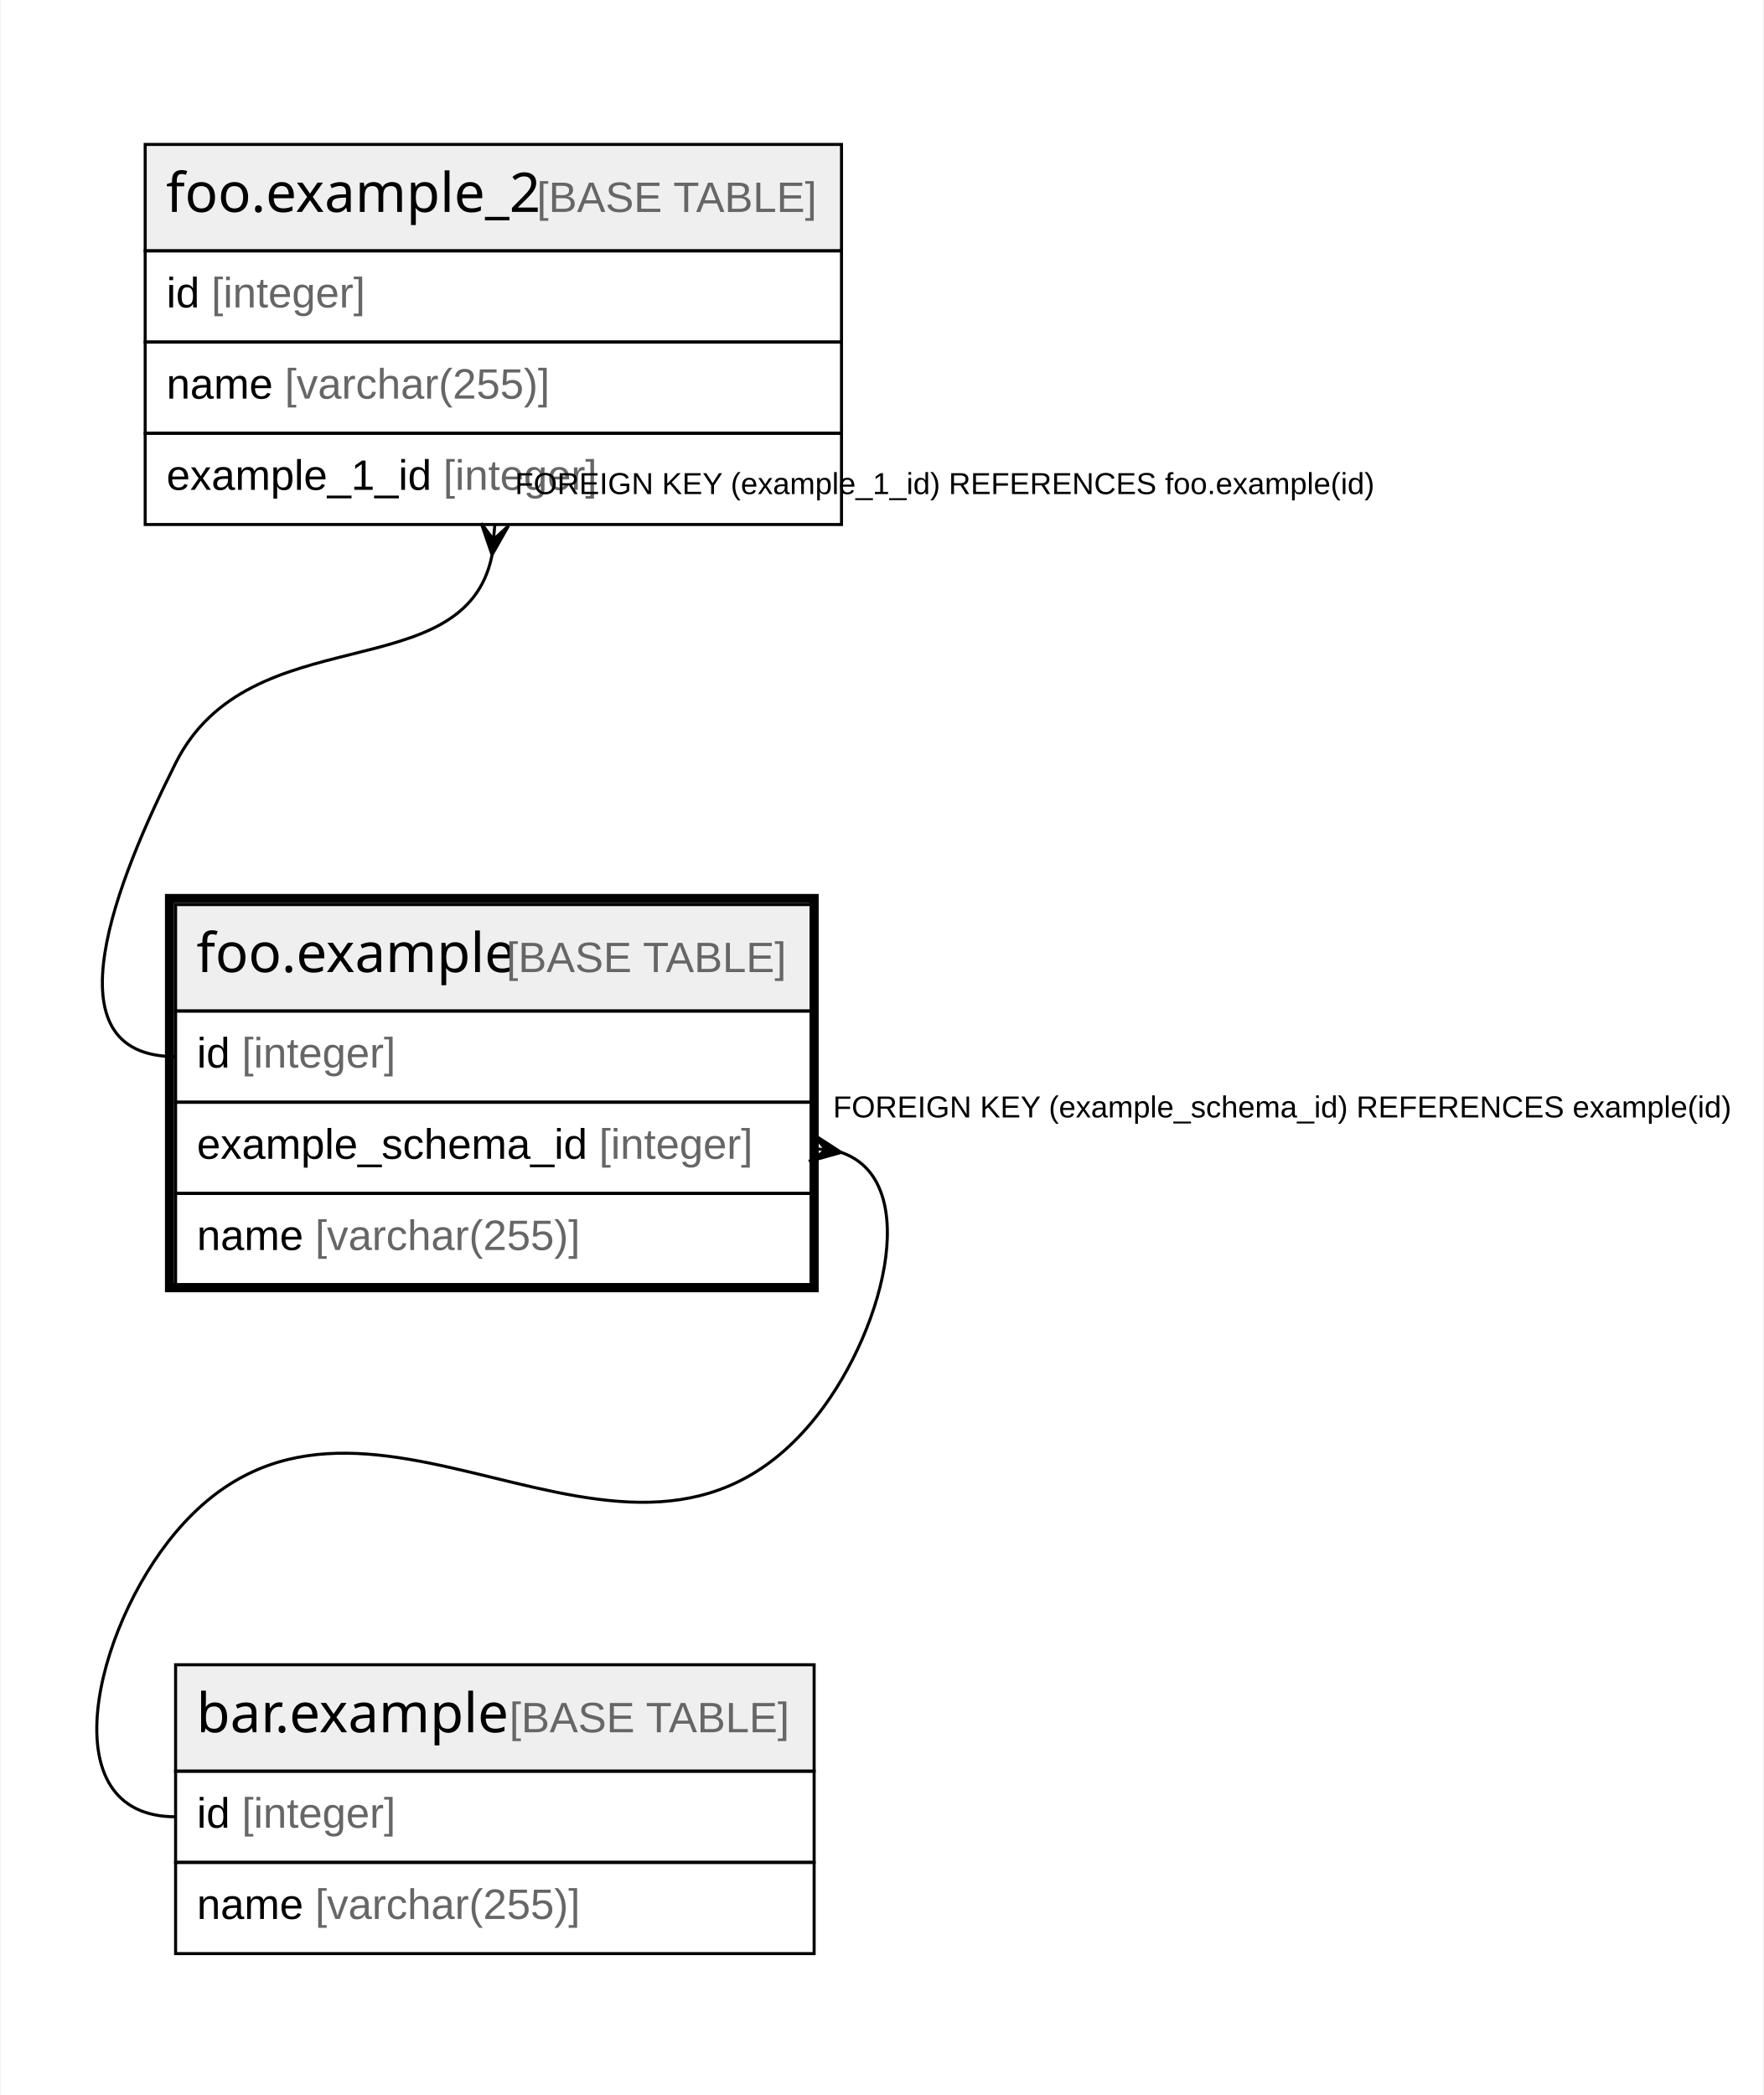
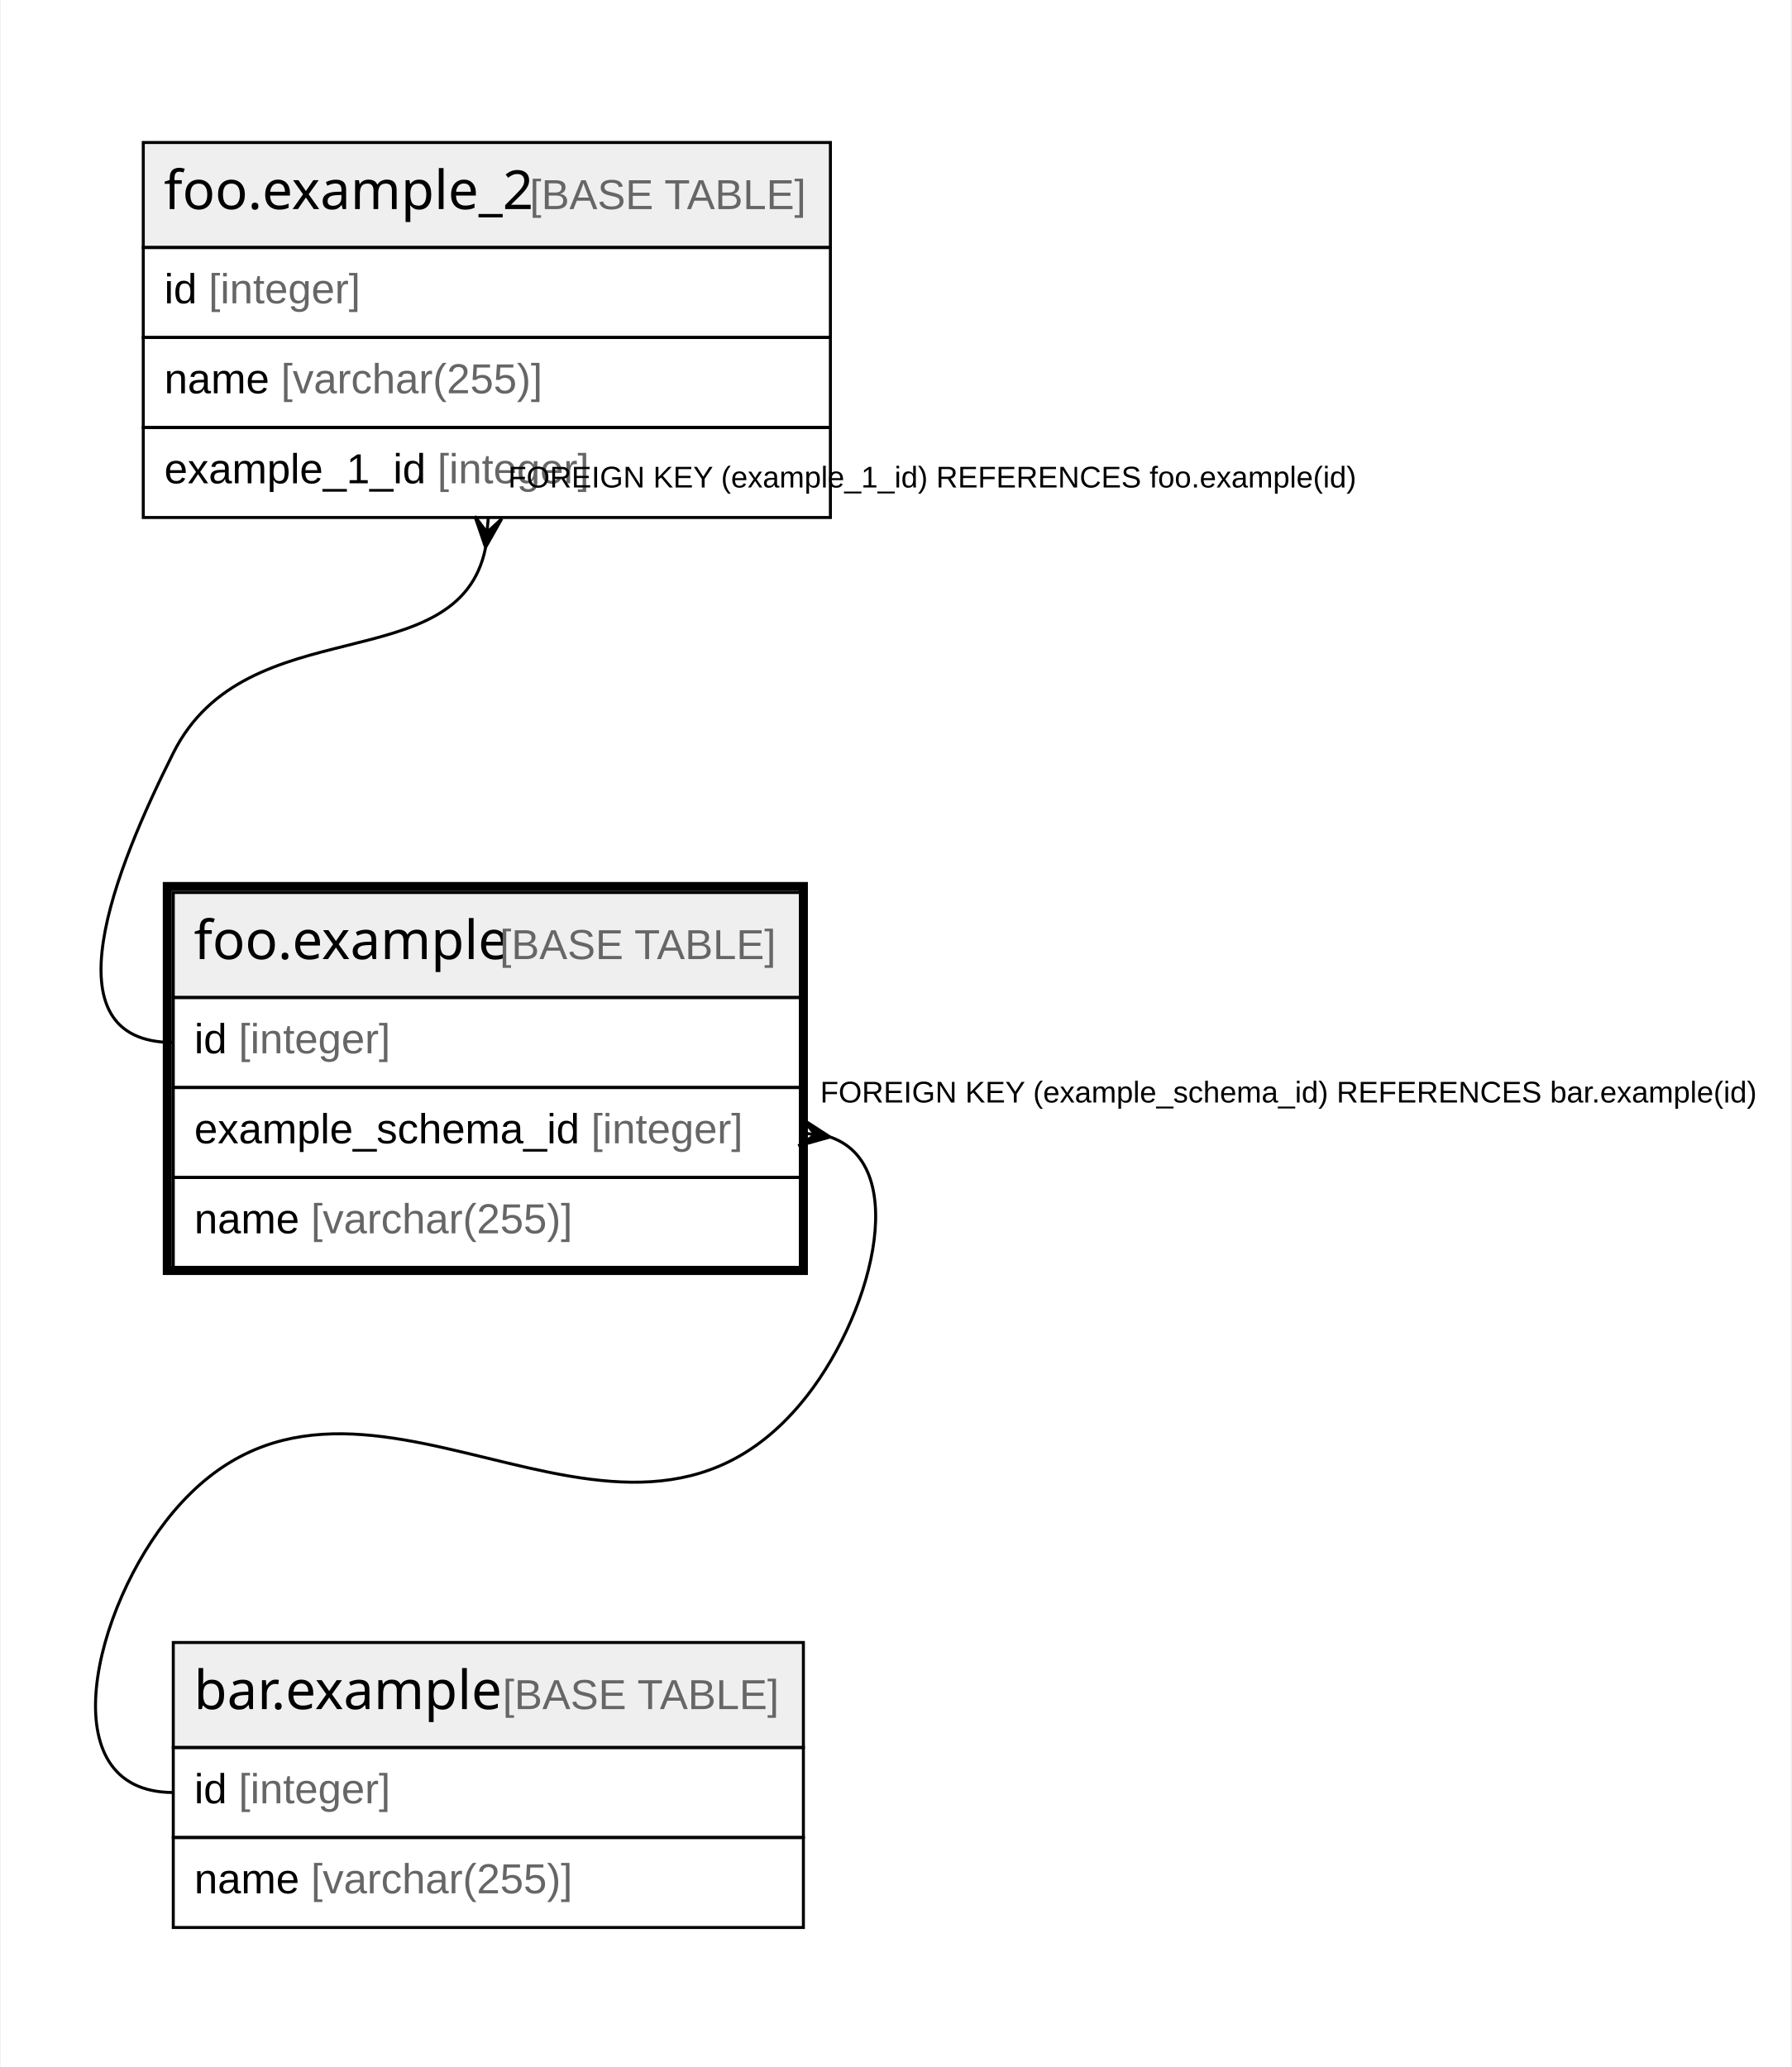
- <svg xmlns="http://www.w3.org/2000/svg" width="580pt" height="689pt" viewBox="0.00 0.00 579.50 689.00">
+ <svg xmlns="http://www.w3.org/2000/svg" width="597pt" height="689pt" viewBox="0.00 0.00 596.50 689.00">
  <g id="graph0" class="graph" transform="scale(1 1) rotate(0) translate(4 685)">
-     <polygon fill="#ffffff" stroke="transparent" points="-4,4 -4,-685 575.5,-685 575.5,4 -4,4" />
+     <polygon fill="#ffffff" stroke="transparent" points="-4,4 -4,-685 592.5,-685 592.5,4 -4,4" />
    <g id="node1" class="node">
      <polygon fill="#efefef" stroke="transparent" points="53.5,-352.5 53.5,-387.5 262.5,-387.5 262.5,-352.5 53.5,-352.5" />
      <polygon fill="none" stroke="#000000" points="53.5,-352.5 53.5,-387.5 262.5,-387.5 262.5,-352.5 53.5,-352.5" />
      <text text-anchor="start" x="60.359" y="-365.3" font-family="Arial Bold" font-size="18.00" fill="#000000">foo.example</text>
      <text text-anchor="start" x="158.387" y="-365.3" font-family="Arial" font-size="14.00" fill="#000000"> </text>
      <text text-anchor="start" x="162.278" y="-365.3" font-family="Arial" font-size="14.00" fill="#666666">[BASE TABLE]</text>
      <polygon fill="none" stroke="#000000" points="53.5,-322.5 53.5,-352.5 262.5,-352.5 262.5,-322.5 53.5,-322.5" />
      <text text-anchor="start" x="60.5" y="-333.9" font-family="Arial" font-size="14.00" fill="#000000">id </text>
      <text text-anchor="start" x="75.28" y="-333.9" font-family="Arial" font-size="14.00" fill="#666666">[integer]</text>
      <polygon fill="none" stroke="#000000" points="53.5,-292.5 53.5,-322.5 262.5,-322.5 262.5,-292.5 53.5,-292.5" />
      <text text-anchor="start" x="60.5" y="-303.9" font-family="Arial" font-size="14.00" fill="#000000">example_schema_id </text>
      <text text-anchor="start" x="192.751" y="-303.9" font-family="Arial" font-size="14.00" fill="#666666">[integer]</text>
      <polygon fill="none" stroke="#000000" points="53.5,-262.5 53.5,-292.5 262.5,-292.5 262.5,-262.5 53.5,-262.5" />
      <text text-anchor="start" x="60.5" y="-273.9" font-family="Arial" font-size="14.00" fill="#000000">name </text>
      <text text-anchor="start" x="99.399" y="-273.9" font-family="Arial" font-size="14.00" fill="#666666">[varchar(255)]</text>
      <polygon fill="none" stroke="#000000" stroke-width="3" points="51.5,-261.5 51.5,-389.5 263.5,-389.5 263.5,-261.5 51.5,-261.5" />
    </g>
    <g id="node3" class="node">
      <polygon fill="#efefef" stroke="transparent" points="53.5,-102.5 53.5,-137.5 263.5,-137.5 263.5,-102.5 53.5,-102.5" />
      <polygon fill="none" stroke="#000000" points="53.5,-102.5 53.5,-137.5 263.5,-137.5 263.5,-102.5 53.5,-102.5" />
      <text text-anchor="start" x="60.364" y="-115.3" font-family="Arial Bold" font-size="18.00" fill="#000000">bar.example</text>
      <text text-anchor="start" x="159.382" y="-115.3" font-family="Arial" font-size="14.00" fill="#000000"> </text>
      <text text-anchor="start" x="163.273" y="-115.3" font-family="Arial" font-size="14.00" fill="#666666">[BASE TABLE]</text>
      <polygon fill="none" stroke="#000000" points="53.5,-72.5 53.5,-102.5 263.5,-102.5 263.5,-72.5 53.5,-72.5" />
      <text text-anchor="start" x="60.5" y="-83.9" font-family="Arial" font-size="14.00" fill="#000000">id </text>
      <text text-anchor="start" x="75.28" y="-83.9" font-family="Arial" font-size="14.00" fill="#666666">[integer]</text>
      <polygon fill="none" stroke="#000000" points="53.5,-42.5 53.5,-72.5 263.5,-72.5 263.5,-42.5 53.5,-42.5" />
      <text text-anchor="start" x="60.5" y="-53.9" font-family="Arial" font-size="14.00" fill="#000000">name </text>
      <text text-anchor="start" x="99.399" y="-53.9" font-family="Arial" font-size="14.00" fill="#666666">[varchar(255)]</text>
    </g>
    <g id="edge2" class="edge">
      <path fill="none" stroke="#000000" d="M272.41,-305.998C299.938,-296.554 285.986,-244.877 262.5,-217 201.77,-144.915 114.23,-253.085 53.5,-181 26.726,-149.22 11.944,-87.5 53.5,-87.5" />
      <polygon fill="#000000" stroke="#000000" points="272.387,-306.001 261.826,-303.051 267.443,-306.751 262.5,-307.5 262.5,-307.5 262.5,-307.5 267.443,-306.751 263.174,-311.949 272.387,-306.001 272.387,-306.001" />
-       <text text-anchor="start" x="269.715" y="-317.5" font-family="Arial" font-size="10.00" fill="#000000">FOREIGN KEY (example_schema_id) REFERENCES example(id)</text>
+       <text text-anchor="start" x="269.102" y="-317.5" font-family="Arial" font-size="10.00" fill="#000000">FOREIGN KEY (example_schema_id) REFERENCES bar.example(id)</text>
    </g>
    <g id="node2" class="node">
      <polygon fill="#efefef" stroke="transparent" points="43.5,-602.5 43.5,-637.5 272.5,-637.5 272.5,-602.5 43.5,-602.5" />
      <polygon fill="none" stroke="#000000" points="43.5,-602.5 43.5,-637.5 272.5,-637.5 272.5,-602.5 43.5,-602.5" />
      <text text-anchor="start" x="50.353" y="-615.3" font-family="Arial Bold" font-size="18.00" fill="#000000">foo.example_2</text>
      <text text-anchor="start" x="168.393" y="-615.3" font-family="Arial" font-size="14.00" fill="#000000"> </text>
      <text text-anchor="start" x="172.284" y="-615.3" font-family="Arial" font-size="14.00" fill="#666666">[BASE TABLE]</text>
      <polygon fill="none" stroke="#000000" points="43.5,-572.5 43.5,-602.5 272.5,-602.5 272.5,-572.5 43.5,-572.5" />
      <text text-anchor="start" x="50.5" y="-583.9" font-family="Arial" font-size="14.00" fill="#000000">id </text>
      <text text-anchor="start" x="65.28" y="-583.9" font-family="Arial" font-size="14.00" fill="#666666">[integer]</text>
      <polygon fill="none" stroke="#000000" points="43.5,-542.5 43.5,-572.5 272.5,-572.5 272.5,-542.5 43.5,-542.5" />
      <text text-anchor="start" x="50.5" y="-553.9" font-family="Arial" font-size="14.00" fill="#000000">name </text>
      <text text-anchor="start" x="89.399" y="-553.9" font-family="Arial" font-size="14.00" fill="#666666">[varchar(255)]</text>
      <polygon fill="none" stroke="#000000" points="43.5,-512.5 43.5,-542.5 272.5,-542.5 272.5,-512.5 43.5,-512.5" />
      <text text-anchor="start" x="50.5" y="-523.9" font-family="Arial" font-size="14.00" fill="#000000">example_1_id </text>
      <text text-anchor="start" x="141.525" y="-523.9" font-family="Arial" font-size="14.00" fill="#666666">[integer]</text>
    </g>
    <g id="edge1" class="edge">
      <path fill="none" stroke="#000000" d="M157.552,-502.31C148.548,-457.992 77.915,-482.738 53.5,-434 34.29,-395.654 10.611,-337.5 53.5,-337.5" />
      <polygon fill="#000000" stroke="#000000" points="157.573,-502.543 154.019,-512.917 158.037,-507.522 158.5,-512.5 158.5,-512.5 158.5,-512.5 158.037,-507.522 162.981,-512.083 157.573,-502.543 157.573,-502.543" />
      <text text-anchor="start" x="165.101" y="-522.5" font-family="Arial" font-size="10.00" fill="#000000">FOREIGN KEY (example_1_id) REFERENCES foo.example(id)</text>
    </g>
  </g>
</svg>
